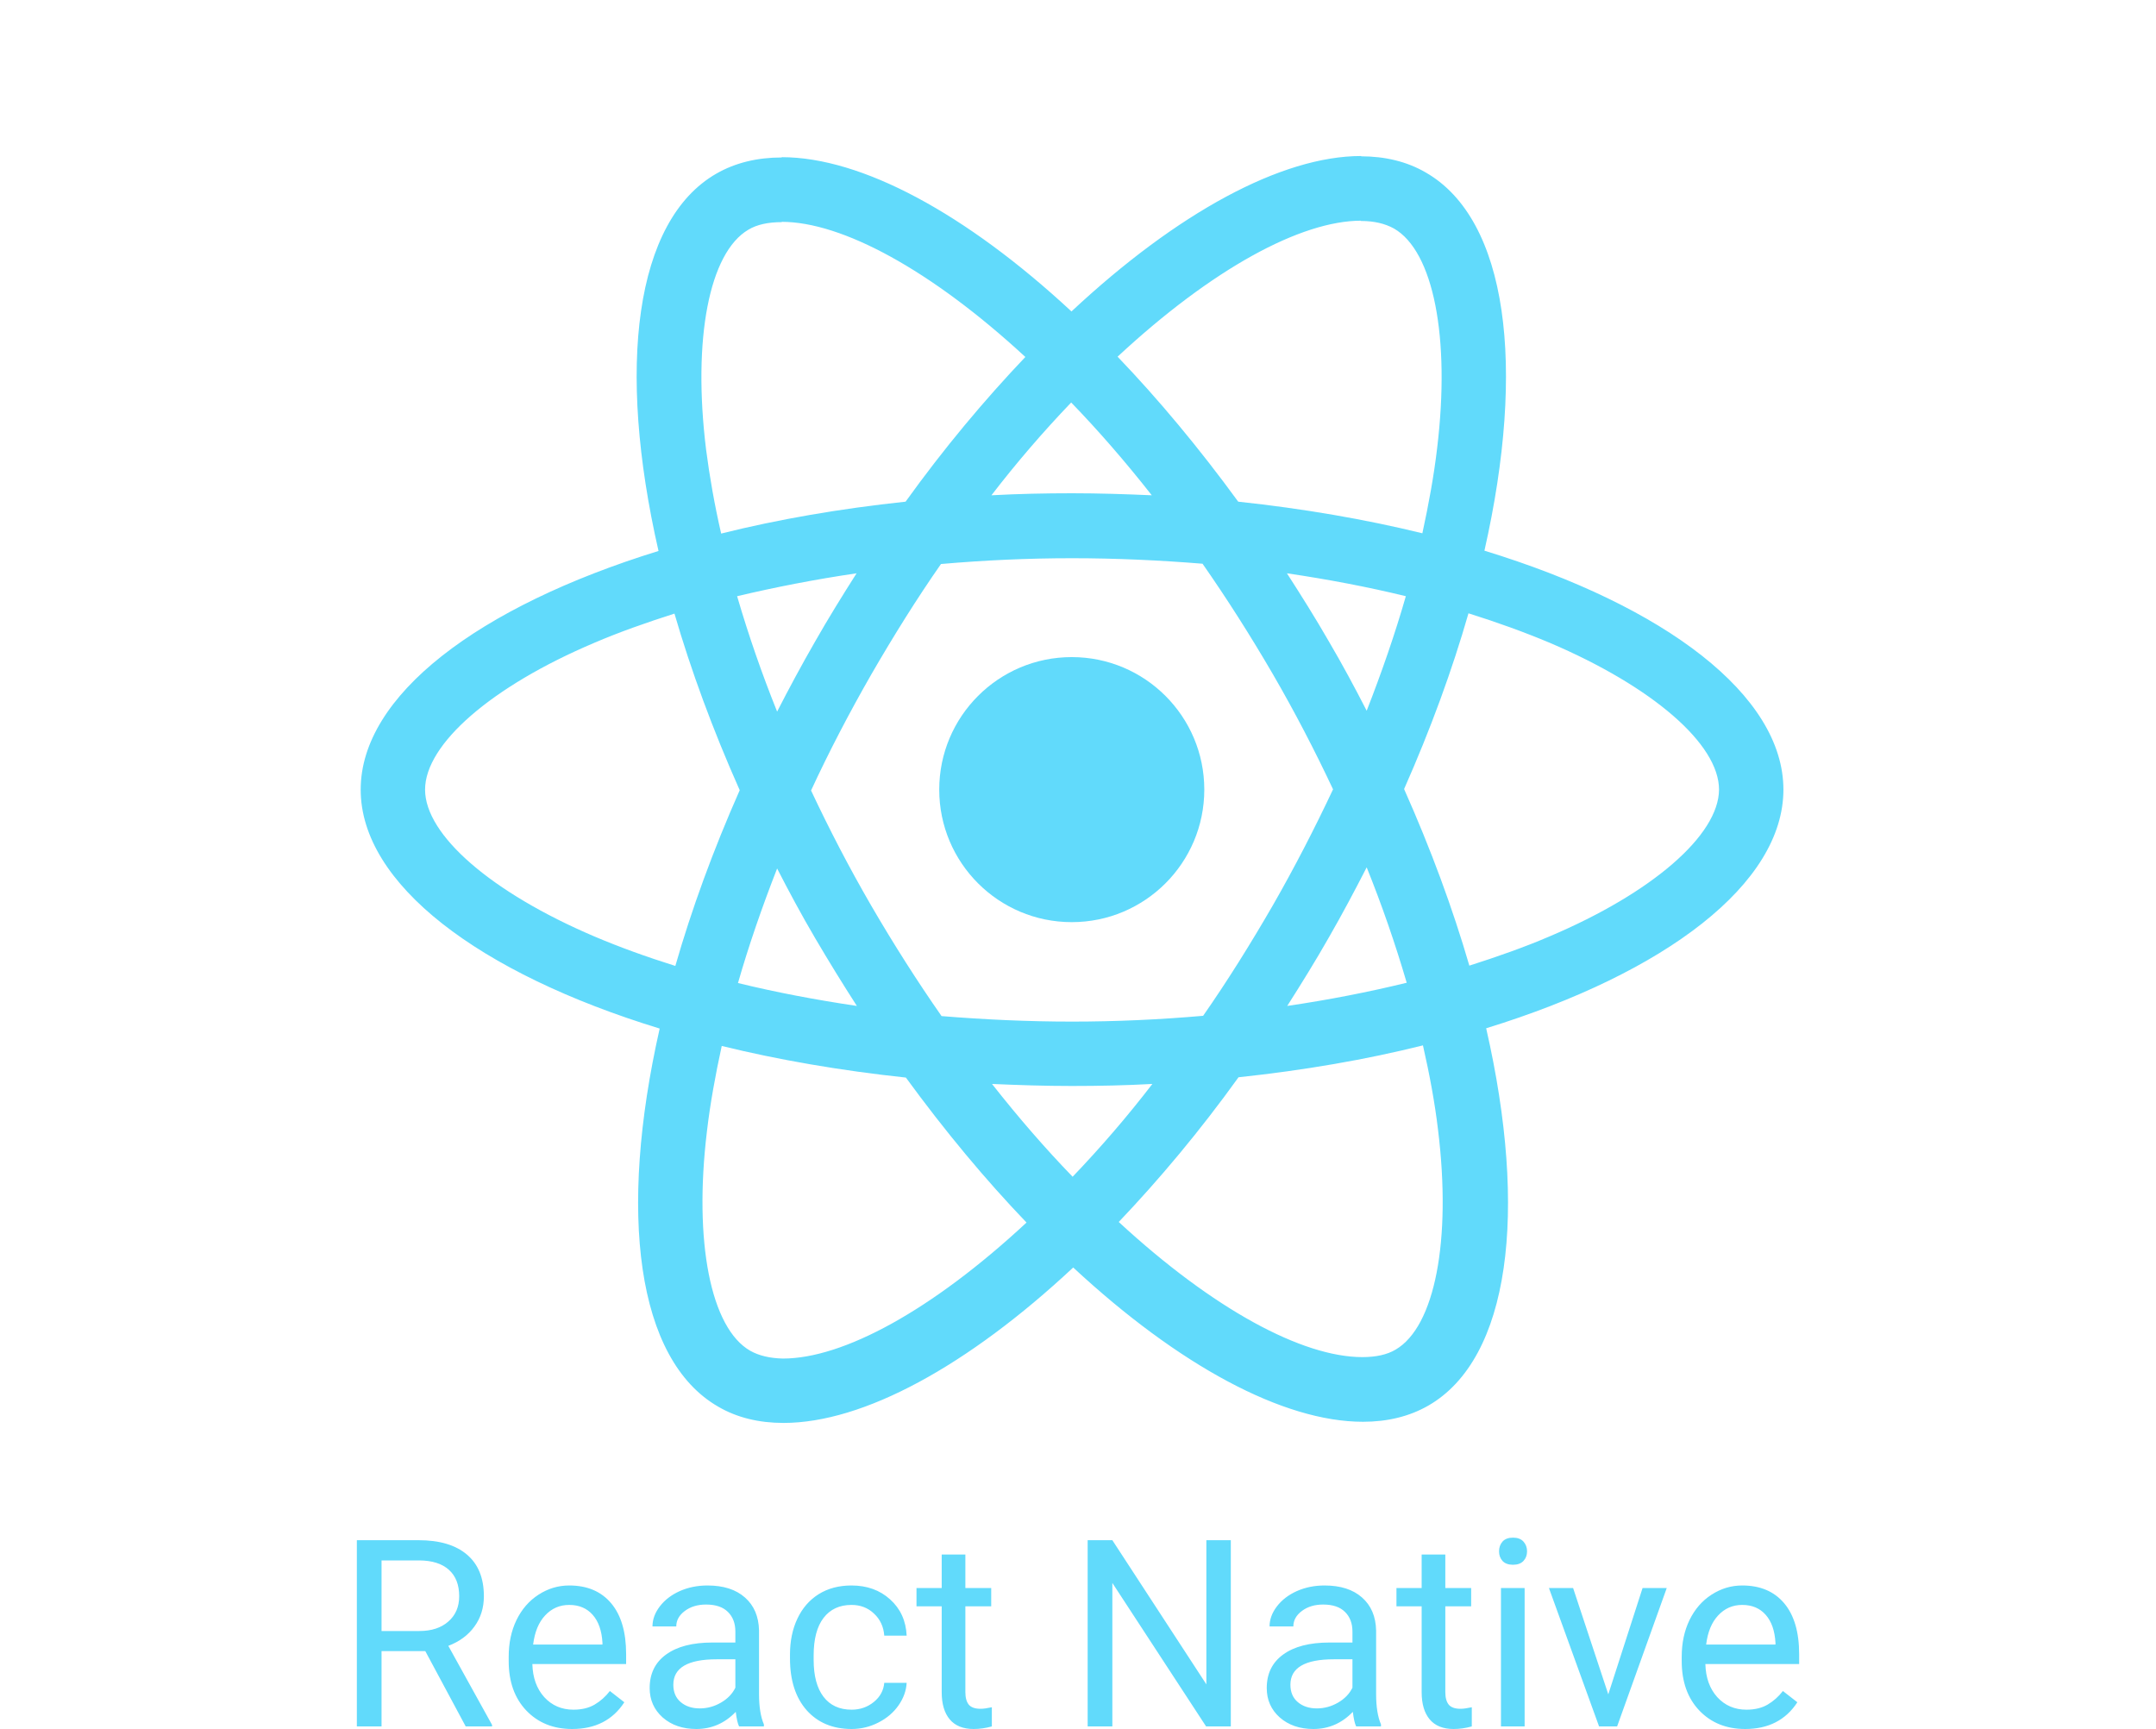
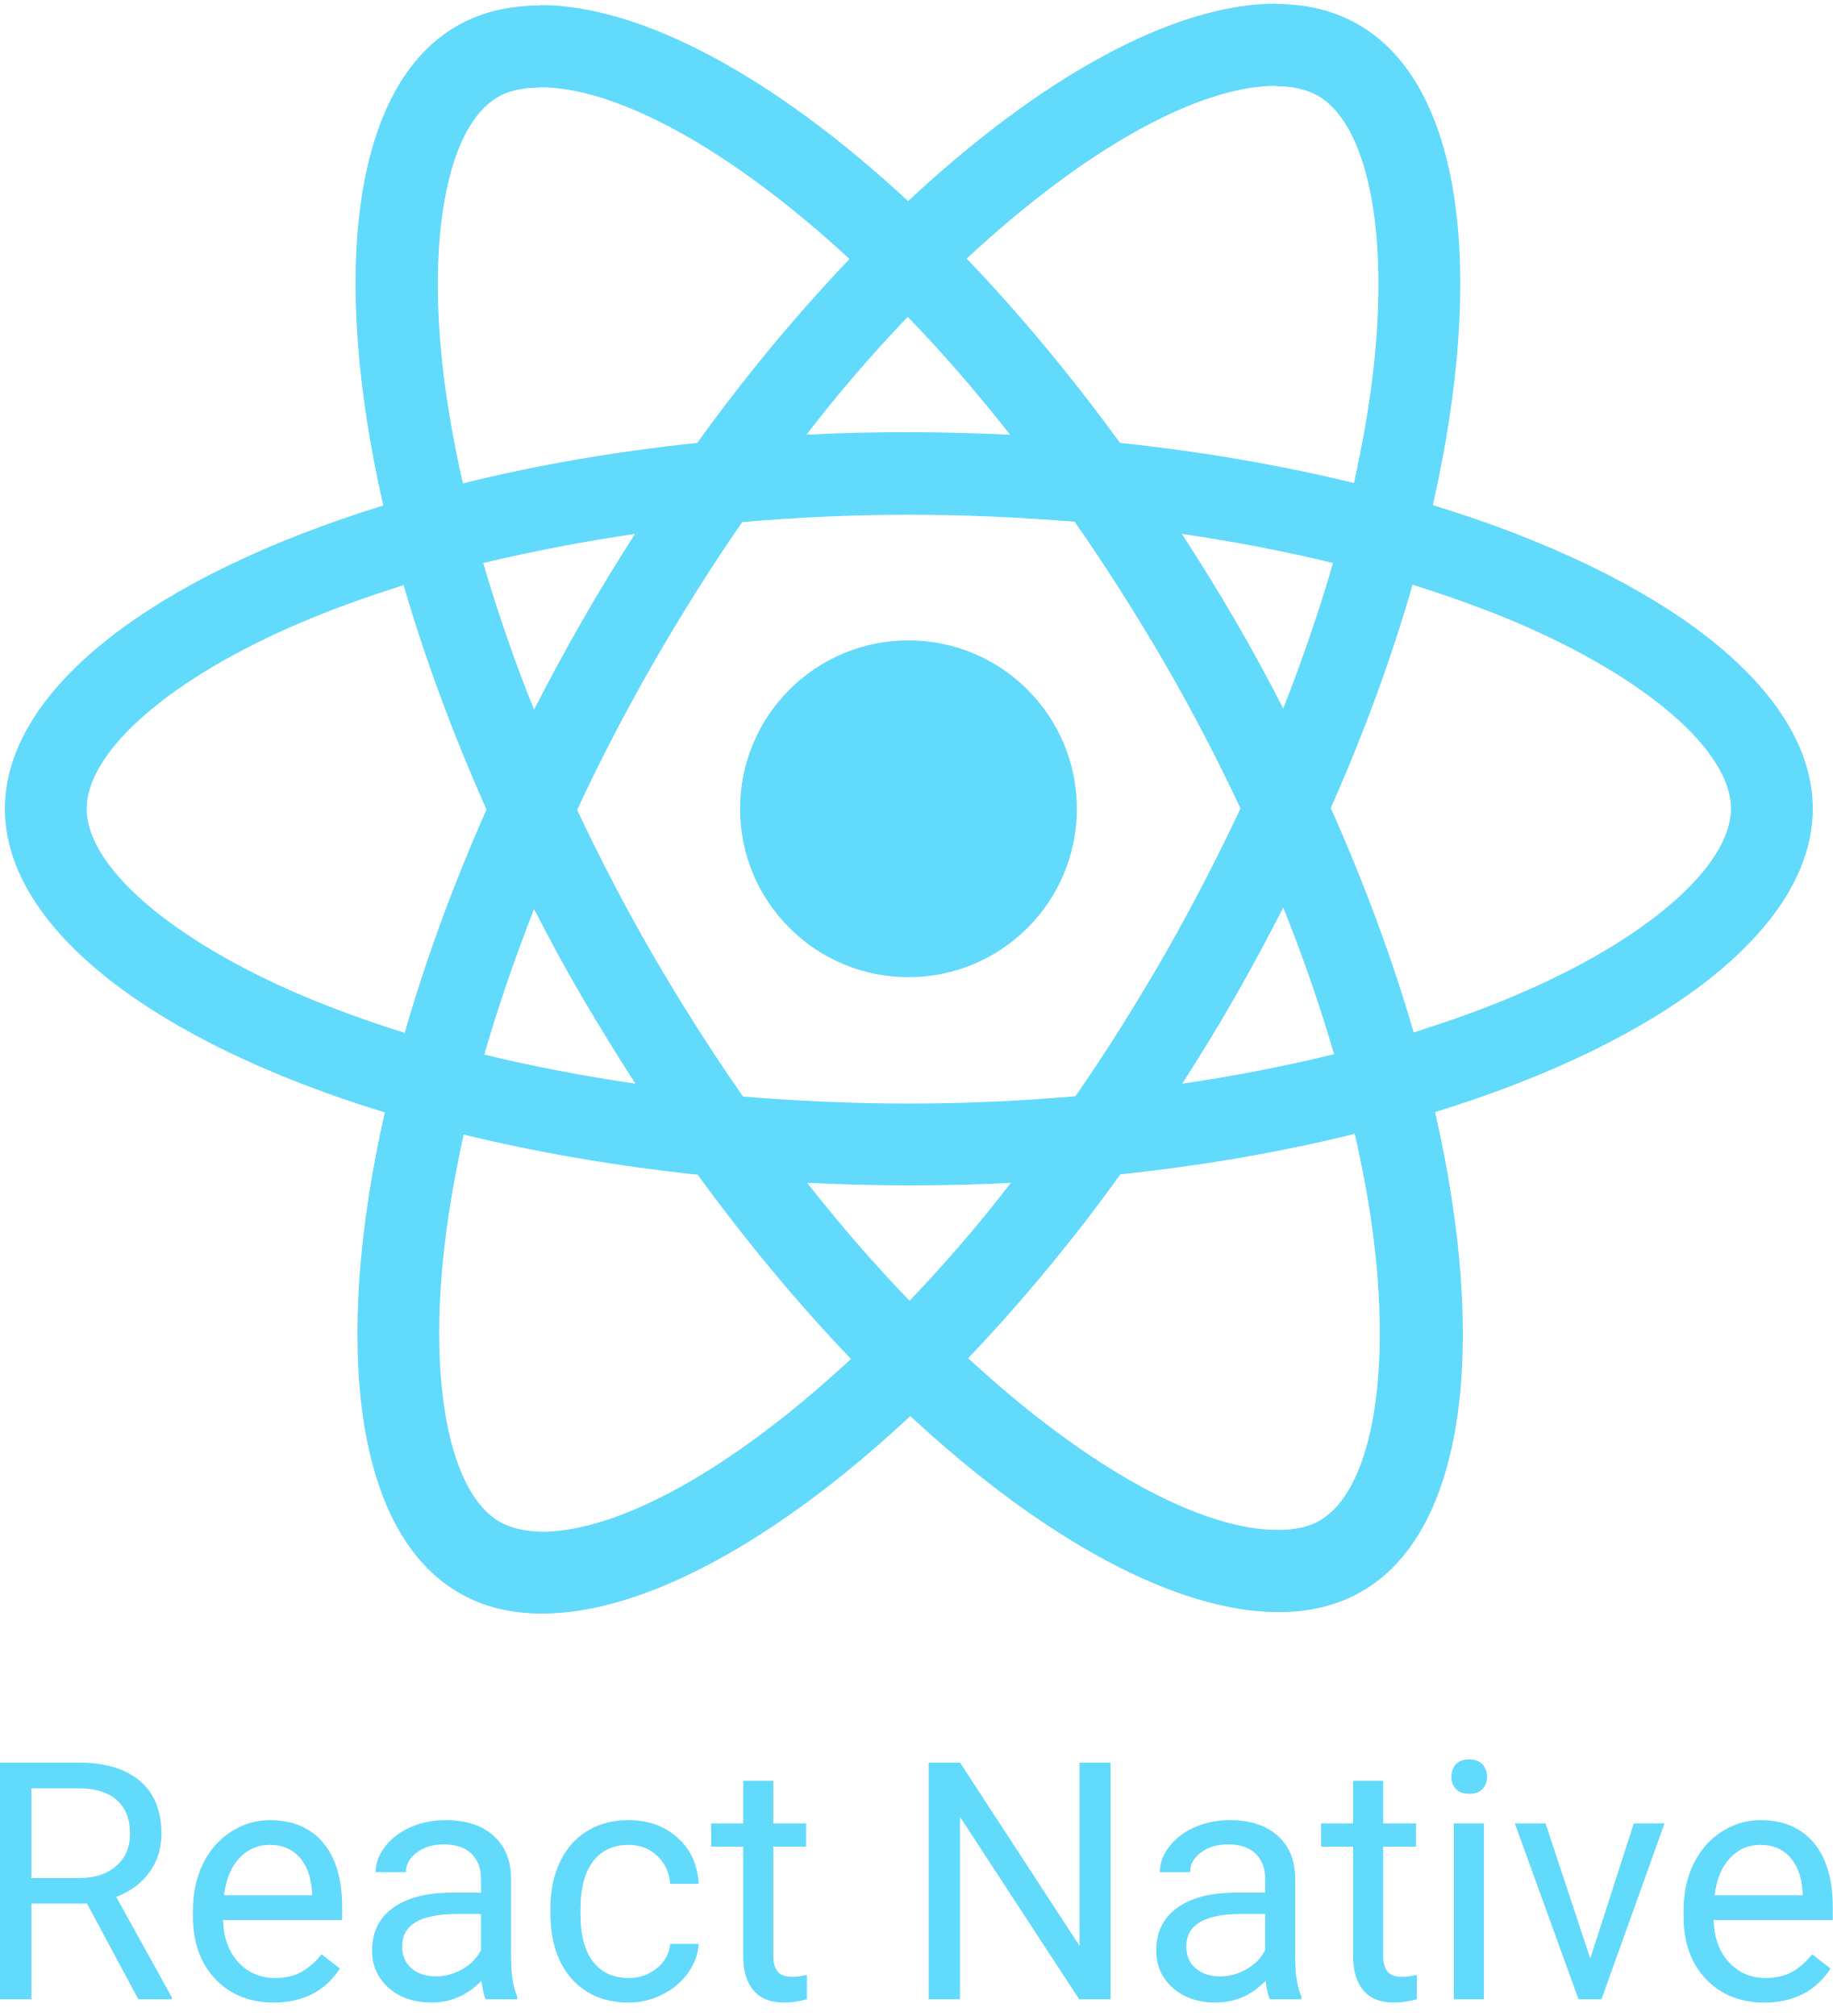
- <svg xmlns="http://www.w3.org/2000/svg" fill="none" height="2005" width="2500" viewBox="670.088 32.462 2224.172 2666.488">
-   <g fill="#61dafb">
-     <path d="M2870 1250.22c0-145.34-182.01-283.079-461.07-368.495 64.4-284.424 35.78-510.711-90.34-583.159-29.07-16.994-63.05-25.044-100.17-25.044v99.728c20.57 0 37.12 4.025 50.98 11.627 60.82 34.882 87.21 167.703 66.63 338.536-4.91 42.038-12.96 86.311-22.8 131.479-87.66-21.466-183.36-38.012-283.98-48.745-60.37-82.734-122.98-157.865-186.04-223.604 145.79-135.504 282.64-209.741 375.66-209.741v-99.727c-122.99 0-283.98 87.653-446.76 239.703-162.79-151.156-323.78-237.914-446.76-237.914v99.727c92.57 0 229.86 73.79 375.65 208.399-62.61 65.74-125.22 140.423-184.7 223.157-101.07 10.733-196.77 27.279-284.42 49.192-10.29-44.72-17.89-88.1-23.26-129.69-21.01-170.833 4.92-303.654 65.3-338.983 13.41-8.05 30.85-11.627 51.43-11.627v-99.728c-37.57 0-71.56 8.05-101.07 25.044-125.67 72.447-153.84 298.287-89 581.817C857.119 968.036 676 1105.33 676 1250.22c0 145.35 182.013 283.09 461.07 368.5-64.4 284.43-35.78 510.71 90.34 583.16 29.07 16.99 63.05 25.04 100.62 25.04 122.98 0 283.98-87.65 446.76-239.7 162.78 151.16 323.78 237.92 446.76 237.92 37.56 0 71.55-8.05 101.07-25.05 125.66-72.45 153.84-298.29 88.99-581.81 277.27-85.42 458.39-223.16 458.39-368.06zm-582.26-298.284c-16.55 57.694-37.12 117.164-60.38 176.644-18.33-35.77-37.56-71.55-58.58-107.33-20.57-35.773-42.49-70.655-64.4-104.643 63.5 9.391 124.77 21.019 183.36 35.329zm-204.83 476.274c-34.88 60.38-70.65 117.62-107.77 170.84-66.64 5.81-134.16 8.94-202.14 8.94-67.53 0-135.06-3.13-201.24-8.5-37.12-53.22-73.35-110.01-108.23-169.94-33.99-58.58-64.84-118.06-93.02-177.98 27.73-59.93 59.03-119.86 92.58-178.44 34.88-60.37 70.65-117.616 107.77-170.834 66.64-5.814 134.16-8.944 202.14-8.944 67.53 0 135.06 3.13 201.24 8.497 37.12 53.218 73.35 110.011 108.23 169.941 33.99 58.58 64.84 118.06 93.02 177.99-28.18 59.92-59.03 119.85-92.58 178.43zm144.45-58.13a1918.154 1918.154 0 0 1 61.72 177.98c-58.59 14.31-120.3 26.39-184.25 35.78 21.91-34.43 43.82-69.76 64.4-105.99 20.57-35.77 39.8-72 58.13-107.77zm-453.47 477.17c-41.59-42.94-83.18-90.79-124.32-143.11 40.25 1.79 81.39 3.13 122.98 3.13 42.04 0 83.63-.89 124.33-3.13a1746.499 1746.499 0 0 1-122.99 143.11zm-332.72-263.41c-63.5-9.39-124.77-21.02-183.35-35.33 16.54-57.69 37.12-117.17 60.37-176.65 18.34 35.78 37.57 71.56 58.58 107.33 21.02 35.78 42.49 70.66 64.4 104.65zm330.49-930.638c41.59 42.931 83.18 90.783 124.32 143.106-40.25-1.789-81.39-3.13-122.98-3.13-42.04 0-83.63.894-124.32 3.13a1746.3 1746.3 0 0 1 122.98-143.106zm-330.94 263.405c-21.91 34.435-43.82 69.764-64.39 105.983-20.57 35.78-39.8 71.56-58.14 107.33a1914.757 1914.757 0 0 1-61.71-177.984c58.58-13.863 120.29-25.938 184.24-35.329zM1036 1476.51c-158.309-67.53-260.72-156.07-260.72-226.29 0-70.21 102.411-159.2 260.72-226.28 38.46-16.55 80.5-31.308 123.88-45.171 25.49 87.651 59.03 178.881 100.62 272.351-41.14 93.02-74.24 183.8-99.28 271.01-44.27-13.87-86.31-29.07-125.22-45.62zm240.6 639.06c-60.82-34.88-87.21-167.7-66.63-338.54 4.92-42.03 12.96-86.31 22.8-131.48 87.66 21.47 183.36 38.02 283.98 48.75 60.37 82.73 122.98 157.86 186.04 223.6-145.79 135.51-282.64 209.74-375.66 209.74-20.12-.44-37.11-4.47-50.53-12.07zm1060.78-340.77c21.01 170.83-4.92 303.65-65.3 338.98-13.41 8.05-30.85 11.63-51.43 11.63-92.57 0-229.86-73.79-375.65-208.4 62.61-65.74 125.22-140.42 184.7-223.16 101.07-10.73 196.77-27.28 284.42-49.19 10.29 45.17 18.34 88.55 23.26 130.14zm172.17-298.29c-38.46 16.55-80.5 31.31-123.88 45.17-25.49-87.65-59.03-178.88-100.62-272.35 41.15-93.02 74.24-183.8 99.28-271.009 44.28 13.864 86.31 29.069 125.67 45.619 158.31 67.52 260.72 156.07 260.72 226.28-.45 70.22-102.86 159.21-261.17 226.29z" />
-     <path d="M1772.55 1454.6c112.88 0 204.38-91.5 204.38-204.38 0-112.87-91.5-204.37-204.38-204.37-112.87 0-204.37 91.5-204.37 204.37 0 112.88 91.5 204.38 204.37 204.38zM775.625 2578.81H708.16V2695h-38.072v-287.22h95.082c32.351 0 57.207 7.37 74.566 22.1 17.491 14.72 26.237 36.16 26.237 64.3 0 17.89-4.866 33.47-14.598 46.76-9.6 13.28-23.014 23.21-40.242 29.78l67.465 121.91v2.37h-40.637zm-67.465-30.97h58.194c18.806 0 33.732-4.87 44.779-14.6 11.178-9.73 16.767-22.75 16.767-39.06 0-17.75-5.326-31.36-15.978-40.83-10.521-9.47-25.776-14.27-45.766-14.4H708.16zm293.93 151.11c-28.936 0-52.477-9.47-70.625-28.41-18.149-19.07-27.223-44.52-27.223-76.34v-6.71c0-21.17 4.011-40.04 12.033-56.61 8.154-16.71 19.464-29.73 33.93-39.06 14.598-9.47 30.379-14.21 47.344-14.21 27.751 0 49.321 9.14 64.701 27.42 15.39 18.28 23.08 44.45 23.08 78.51v15.19H940.736c.526 21.05 6.642 38.08 18.346 51.1 11.836 12.88 26.828 19.33 44.978 19.33 12.89 0 23.8-2.63 32.74-7.89 8.95-5.26 16.77-12.23 23.48-20.91l22.29 17.36c-17.89 27.48-44.71 41.23-80.48 41.23zm-4.541-191.35c-14.729 0-27.091 5.39-37.086 16.17-9.995 10.66-16.176 25.65-18.543 44.98h106.92v-2.76c-1.05-18.54-6.05-32.88-14.99-43.01-8.95-10.25-21.05-15.38-36.301-15.38zM1259.52 2695c-2.11-4.21-3.82-11.7-5.13-22.49-16.97 17.62-37.22 26.44-60.76 26.44-21.04 0-38.33-5.92-51.88-17.76-13.41-11.97-20.12-27.09-20.12-45.37 0-22.22 8.42-39.45 25.25-51.68 16.96-12.37 40.77-18.55 71.41-18.55h35.51v-16.76c0-12.76-3.82-22.89-11.44-30.38-7.63-7.63-18.88-11.44-33.74-11.44-13.02 0-23.93 3.28-32.74 9.86-8.81 6.57-13.22 14.53-13.22 23.87h-36.69c0-10.65 3.75-20.91 11.24-30.78 7.63-9.99 17.89-17.88 30.78-23.67 13.02-5.78 27.28-8.68 42.8-8.68 24.6 0 43.86 6.18 57.8 18.55 13.94 12.23 21.17 29.13 21.7 50.69v98.24c0 19.6 2.5 35.18 7.5 46.75v3.16zm-60.56-27.81c11.44 0 22.29-2.96 32.55-8.88 10.25-5.92 17.68-13.61 22.29-23.08v-43.79h-28.61c-44.71 0-67.07 13.08-67.07 39.25 0 11.44 3.82 20.39 11.44 26.83 7.63 6.44 17.43 9.67 29.4 9.67zm234.15 1.97c13.02 0 24.4-3.95 34.13-11.84s15.12-17.75 16.17-29.59h34.53c-.66 12.23-4.87 23.87-12.63 34.92s-18.15 19.86-31.17 26.43c-12.89 6.58-26.56 9.87-41.03 9.87-29.06 0-52.21-9.67-69.44-29-17.09-19.47-25.64-46.03-25.64-79.7v-6.11c0-20.78 3.81-39.26 11.44-55.43 7.63-16.18 18.54-28.74 32.75-37.68 14.33-8.95 31.23-13.42 50.69-13.42 23.94 0 43.8 7.17 59.58 21.51 15.91 14.33 24.39 32.94 25.45 55.82h-34.53c-1.05-13.81-6.31-25.12-15.78-33.93-9.33-8.94-20.91-13.41-34.72-13.41-18.54 0-32.94 6.7-43.2 20.12-10.12 13.28-15.19 32.55-15.19 57.8v6.9c0 24.59 5.07 43.53 15.19 56.81 10.13 13.29 24.6 19.93 43.4 19.93zm175.37-239.28v51.68h39.85v28.21h-39.85v132.36c0 8.55 1.78 14.99 5.33 19.33 3.55 4.21 9.6 6.32 18.15 6.32 4.2 0 9.99-.79 17.35-2.37V2695c-9.6 2.63-18.93 3.95-28.01 3.95-16.3 0-28.6-4.94-36.89-14.8-8.28-9.86-12.42-23.87-12.42-42.02v-132.36h-38.87v-28.21h38.87v-51.68zM2017.81 2695h-38.08l-144.59-221.33V2695h-38.07v-287.22h38.07l144.99 222.32v-222.32h37.68zm193.32 0c-2.11-4.21-3.82-11.7-5.13-22.49-16.97 17.62-37.22 26.44-60.76 26.44-21.04 0-38.34-5.92-51.88-17.76-13.41-11.97-20.12-27.09-20.12-45.37 0-22.22 8.41-39.45 25.25-51.68 16.96-12.37 40.77-18.55 71.41-18.55h35.51v-16.76c0-12.76-3.82-22.89-11.45-30.38-7.62-7.63-18.87-11.44-33.73-11.44-13.02 0-23.93 3.28-32.74 9.86-8.81 6.57-13.22 14.53-13.22 23.87h-36.69c0-10.65 3.75-20.91 11.24-30.78 7.63-9.99 17.89-17.88 30.78-23.67 13.02-5.78 27.28-8.68 42.8-8.68 24.59 0 43.86 6.18 57.8 18.55 13.94 12.23 21.17 29.13 21.7 50.69v98.24c0 19.6 2.5 35.18 7.5 46.75v3.16zm-60.56-27.81c11.44 0 22.29-2.96 32.55-8.88 10.25-5.92 17.68-13.61 22.29-23.08v-43.79h-28.61c-44.71 0-67.07 13.08-67.07 39.25 0 11.44 3.82 20.39 11.44 26.83 7.63 6.44 17.43 9.67 29.4 9.67zm198.05-237.31v51.68h39.85v28.21h-39.85v132.36c0 8.55 1.78 14.99 5.33 19.33 3.55 4.21 9.6 6.32 18.15 6.32 4.2 0 9.99-.79 17.36-2.37V2695c-9.61 2.63-18.94 3.95-28.02 3.95-16.3 0-28.6-4.94-36.89-14.8-8.28-9.86-12.42-23.87-12.42-42.02v-132.36h-38.86v-28.21h38.86v-51.68zM2470.93 2695h-36.5v-213.44h36.5zm-39.46-270.06c0-5.91 1.78-10.91 5.33-14.99 3.68-4.08 9.07-6.11 16.17-6.11 7.11 0 12.5 2.03 16.18 6.11s5.52 9.08 5.52 14.99c0 5.92-1.84 10.85-5.52 14.8-3.68 3.94-9.07 5.92-16.18 5.92-7.1 0-12.49-1.98-16.17-5.92-3.55-3.95-5.33-8.88-5.33-14.8zm168.47 220.55l52.86-163.93h37.29L2613.55 2695h-27.82l-77.32-213.44h37.28zm211.07 53.46c-28.93 0-52.47-9.47-70.62-28.41-18.15-19.07-27.22-44.52-27.22-76.34v-6.71c0-21.17 4.01-40.04 12.03-56.61 8.15-16.71 19.46-29.73 33.93-39.06 14.6-9.47 30.38-14.21 47.34-14.21 27.75 0 49.32 9.14 64.71 27.42 15.38 18.28 23.08 44.45 23.08 78.51v15.19h-144.6c.53 21.05 6.64 38.08 18.35 51.1 11.83 12.88 26.83 19.33 44.97 19.33 12.89 0 23.81-2.63 32.75-7.89s16.77-12.23 23.48-20.91l22.29 17.36c-17.89 27.48-44.72 41.23-80.49 41.23zm-4.54-191.35c-14.72 0-27.09 5.39-37.08 16.17-10 10.66-16.18 25.65-18.54 44.98h106.91v-2.76c-1.05-18.54-6.05-32.88-14.99-43.01-8.94-10.25-21.04-15.38-36.3-15.38z" />
-   </g>
+ <svg xmlns="http://www.w3.org/2000/svg" width="100" height="110" viewBox="0 0 100 110" fill="none">
+   <path d="M98.909 44.13C98.909 37.595 90.726 31.403 78.179 27.562C81.075 14.774 79.788 4.6 74.118 1.343C72.811 0.579 71.283 0.217 69.614 0.217V4.701C70.539 4.701 71.283 4.882 71.906 5.224C74.641 6.792 75.827 12.764 74.902 20.445C74.681 22.334 74.319 24.325 73.877 26.356C69.935 25.391 65.633 24.647 61.109 24.164C58.395 20.445 55.58 17.067 52.744 14.111C59.299 8.019 65.452 4.681 69.634 4.681V0.197C64.105 0.197 56.866 4.138 49.548 10.974C42.228 4.178 34.99 0.277 29.461 0.277V4.761C33.623 4.761 39.796 8.079 46.35 14.131C43.535 17.087 40.721 20.445 38.046 24.164C33.502 24.647 29.199 25.391 25.259 26.376C24.796 24.365 24.454 22.415 24.213 20.545C23.268 12.864 24.434 6.893 27.149 5.304C27.752 4.942 28.536 4.781 29.461 4.781V0.298C27.772 0.298 26.244 0.659 24.917 1.424C19.267 4.681 18 14.835 20.915 27.582C8.409 31.443 0.266 37.616 0.266 44.13C0.266 50.665 8.449 56.858 20.996 60.698C18.1 73.486 19.387 83.66 25.058 86.917C26.365 87.681 27.892 88.043 29.581 88.043C35.111 88.043 42.349 84.102 49.668 77.266C56.987 84.062 64.225 87.963 69.755 87.963C71.443 87.963 72.972 87.601 74.299 86.837C79.949 83.579 81.216 73.425 78.3 60.678C90.766 56.838 98.909 50.645 98.909 44.13ZM72.731 30.719C71.987 33.313 71.062 35.987 70.016 38.661C69.192 37.053 68.327 35.444 67.382 33.835C66.457 32.227 65.472 30.659 64.487 29.131C67.342 29.553 70.096 30.076 72.731 30.719ZM63.521 52.133C61.953 54.847 60.345 57.421 58.676 59.814C55.68 60.075 52.644 60.215 49.588 60.215C46.551 60.215 43.515 60.075 40.54 59.833C38.871 57.441 37.242 54.887 35.674 52.193C34.145 49.559 32.758 46.885 31.491 44.191C32.738 41.496 34.145 38.802 35.654 36.168C37.222 33.454 38.83 30.88 40.499 28.487C43.495 28.226 46.531 28.085 49.588 28.085C52.624 28.085 55.66 28.226 58.636 28.467C60.304 30.86 61.933 33.413 63.502 36.108C65.03 38.742 66.417 41.416 67.684 44.11C66.417 46.804 65.03 49.499 63.521 52.133ZM70.016 49.519C71.071 52.139 71.998 54.81 72.791 57.521C70.157 58.164 67.382 58.708 64.507 59.13C65.492 57.582 66.477 55.993 67.402 54.364C68.327 52.756 69.192 51.127 70.016 49.519ZM49.628 70.973C47.758 69.042 45.888 66.891 44.038 64.538C45.848 64.619 47.697 64.679 49.567 64.679C51.458 64.679 53.327 64.639 55.157 64.538C53.431 66.781 51.585 68.929 49.628 70.973ZM34.668 59.13C31.813 58.708 29.059 58.185 26.425 57.541C27.169 54.947 28.094 52.273 29.139 49.599C29.964 51.208 30.828 52.816 31.773 54.425C32.718 56.033 33.683 57.602 34.668 59.13ZM49.527 17.288C51.397 19.218 53.267 21.369 55.117 23.722C53.307 23.641 51.458 23.581 49.588 23.581C47.697 23.581 45.828 23.621 43.998 23.722C45.724 21.479 47.57 19.331 49.527 17.288ZM34.648 29.131C33.663 30.679 32.678 32.267 31.753 33.896C30.828 35.504 29.964 37.113 29.139 38.721C28.084 36.101 27.158 33.43 26.365 30.719C28.998 30.096 31.773 29.553 34.648 29.131ZM16.452 54.304C9.334 51.268 4.73 47.287 4.73 44.13C4.73 40.973 9.334 36.972 16.452 33.956C18.181 33.212 20.071 32.549 22.021 31.925C23.167 35.866 24.675 39.968 26.545 44.17C24.696 48.353 23.207 52.434 22.082 56.355C20.091 55.732 18.201 55.048 16.452 54.304ZM27.269 83.037C24.535 81.468 23.348 75.497 24.273 67.816C24.495 65.926 24.856 63.935 25.299 61.904C29.24 62.87 33.542 63.614 38.066 64.096C40.781 67.816 43.596 71.194 46.431 74.149C39.876 80.242 33.723 83.579 29.541 83.579C28.636 83.559 27.872 83.378 27.269 83.037ZM74.962 67.715C75.907 75.396 74.741 81.368 72.026 82.956C71.424 83.318 70.639 83.479 69.714 83.479C65.552 83.479 59.38 80.161 52.825 74.109C55.64 71.153 58.455 67.796 61.129 64.076C65.673 63.593 69.976 62.849 73.917 61.864C74.379 63.895 74.741 65.846 74.962 67.715ZM82.703 54.304C80.974 55.048 79.084 55.712 77.134 56.335C75.987 52.394 74.48 48.292 72.61 44.09C74.46 39.908 75.948 35.826 77.073 31.905C79.064 32.529 80.954 33.212 82.724 33.956C89.841 36.992 94.446 40.973 94.446 44.13C94.425 47.287 89.821 51.288 82.703 54.304Z" fill="#61DAFB" />
+   <path d="M49.567 53.319C54.642 53.319 58.756 49.205 58.756 44.13C58.756 39.055 54.642 34.941 49.567 34.941C44.493 34.941 40.379 39.055 40.379 44.13C40.379 49.205 44.493 53.319 49.567 53.319ZM4.745 103.864H1.712V109.088H0V96.174H4.275C5.729 96.174 6.847 96.506 7.627 97.168C8.414 97.83 8.807 98.794 8.807 100.059C8.807 100.863 8.588 101.564 8.151 102.161C7.719 102.759 7.116 103.205 6.341 103.5L9.375 108.982V109.088H7.548L4.745 103.864ZM1.712 102.472H4.328C5.174 102.472 5.845 102.253 6.341 101.815C6.844 101.378 7.095 100.792 7.095 100.059C7.095 99.261 6.856 98.649 6.377 98.223C5.904 97.798 5.218 97.582 4.319 97.576H1.712V102.472ZM14.927 109.266C13.626 109.266 12.568 108.84 11.752 107.988C10.936 107.131 10.528 105.987 10.528 104.556V104.254C10.528 103.303 10.708 102.454 11.069 101.709C11.435 100.958 11.944 100.372 12.594 99.953C13.251 99.527 13.96 99.314 14.723 99.314C15.97 99.314 16.94 99.725 17.632 100.547C18.324 101.369 18.669 102.545 18.669 104.077V104.76H12.168C12.192 105.706 12.467 106.472 12.993 107.057C13.525 107.636 14.2 107.926 15.016 107.926C15.595 107.926 16.086 107.808 16.488 107.572C16.89 107.335 17.242 107.022 17.543 106.631L18.545 107.412C17.741 108.647 16.535 109.266 14.927 109.266ZM14.723 100.662C14.061 100.662 13.505 100.905 13.055 101.39C12.606 101.869 12.328 102.543 12.222 103.412H17.029V103.288C16.982 102.454 16.757 101.809 16.355 101.354C15.953 100.893 15.409 100.662 14.723 100.662ZM26.501 109.088C26.406 108.899 26.329 108.562 26.27 108.077C25.508 108.869 24.597 109.266 23.539 109.266C22.593 109.266 21.815 109 21.206 108.467C20.603 107.929 20.302 107.249 20.302 106.427C20.302 105.428 20.68 104.654 21.437 104.104C22.199 103.548 23.27 103.27 24.648 103.27H26.244V102.516C26.244 101.943 26.072 101.487 25.73 101.15C25.387 100.807 24.881 100.636 24.213 100.636C23.627 100.636 23.137 100.783 22.741 101.079C22.345 101.375 22.146 101.733 22.146 102.152H20.497C20.497 101.674 20.665 101.212 21.002 100.769C21.345 100.319 21.806 99.965 22.386 99.704C22.971 99.445 23.613 99.314 24.31 99.314C25.416 99.314 26.282 99.592 26.909 100.148C27.536 100.698 27.861 101.458 27.885 102.427V106.844C27.885 107.725 27.997 108.426 28.222 108.946V109.088H26.501ZM23.778 107.838C24.293 107.838 24.781 107.705 25.242 107.438C25.703 107.172 26.037 106.827 26.244 106.401V104.432H24.958C22.948 104.432 21.942 105.02 21.942 106.197C21.942 106.711 22.114 107.113 22.456 107.403C22.8 107.693 23.24 107.838 23.778 107.838ZM34.306 107.926C34.891 107.926 35.403 107.749 35.84 107.394C36.278 107.039 36.52 106.596 36.567 106.064H38.12C38.09 106.613 37.901 107.137 37.552 107.634C37.203 108.13 36.736 108.527 36.151 108.822C35.571 109.118 34.956 109.266 34.306 109.266C32.999 109.266 31.959 108.831 31.184 107.962C30.416 107.086 30.031 105.892 30.031 104.378V104.104C30.031 103.169 30.202 102.339 30.545 101.612C30.888 100.884 31.379 100.319 32.018 99.918C32.662 99.515 33.422 99.314 34.297 99.314C35.373 99.314 36.266 99.636 36.976 100.281C37.691 100.926 38.072 101.762 38.12 102.791H36.567C36.52 102.17 36.284 101.662 35.858 101.265C35.438 100.863 34.918 100.662 34.297 100.662C33.463 100.662 32.816 100.964 32.355 101.567C31.9 102.164 31.672 103.031 31.672 104.166V104.476C31.672 105.582 31.9 106.433 32.355 107.03C32.81 107.628 33.461 107.926 34.306 107.926ZM42.191 97.168V99.492H43.982V100.76H42.191V106.711C42.191 107.095 42.271 107.385 42.43 107.58C42.59 107.769 42.862 107.864 43.246 107.864C43.435 107.864 43.696 107.829 44.026 107.758V109.088C43.595 109.206 43.175 109.266 42.767 109.266C42.034 109.266 41.481 109.044 41.108 108.6C40.736 108.157 40.55 107.527 40.55 106.711V100.76H38.802V99.492H40.55V97.168H42.191ZM60.594 109.088H58.882L52.381 99.137V109.088H50.67V96.174H52.381L58.9 106.17V96.174H60.594V109.088ZM69.286 109.088C69.191 108.899 69.114 108.562 69.055 108.077C68.293 108.869 67.382 109.266 66.324 109.266C65.378 109.266 64.6 109 63.991 108.467C63.388 107.929 63.087 107.249 63.087 106.427C63.087 105.428 63.465 104.654 64.222 104.104C64.984 103.548 66.055 103.27 67.432 103.27H69.029V102.516C69.029 101.943 68.857 101.487 68.514 101.15C68.171 100.807 67.666 100.636 66.998 100.636C66.412 100.636 65.922 100.783 65.526 101.079C65.129 101.375 64.931 101.733 64.931 102.152H63.282C63.282 101.674 63.45 101.212 63.787 100.769C64.13 100.319 64.591 99.965 65.171 99.704C65.756 99.445 66.397 99.314 67.095 99.314C68.201 99.314 69.067 99.592 69.694 100.148C70.321 100.698 70.646 101.458 70.669 102.427V106.844C70.669 107.725 70.782 108.426 71.007 108.946V109.088H69.286ZM66.563 107.838C67.078 107.838 67.566 107.705 68.027 107.438C68.488 107.172 68.822 106.827 69.029 106.401V104.432H67.743C65.732 104.432 64.727 105.02 64.727 106.197C64.727 106.711 64.899 107.113 65.241 107.403C65.585 107.693 66.025 107.838 66.563 107.838ZM75.468 97.168V99.492H77.259V100.76H75.468V106.711C75.468 107.095 75.548 107.385 75.707 107.58C75.867 107.769 76.139 107.864 76.523 107.864C76.712 107.864 76.973 107.829 77.304 107.758V109.088C76.872 109.206 76.452 109.266 76.044 109.266C75.311 109.266 74.758 109.044 74.385 108.6C74.013 108.157 73.827 107.527 73.827 106.711V100.76H72.08V99.492H73.827V97.168H75.468ZM80.967 109.088H79.326V99.492H80.967V109.088ZM79.193 96.946C79.193 96.68 79.273 96.456 79.432 96.272C79.598 96.089 79.84 95.997 80.159 95.997C80.479 95.997 80.721 96.089 80.887 96.272C81.052 96.456 81.135 96.68 81.135 96.946C81.135 97.212 81.052 97.434 80.887 97.612C80.721 97.789 80.479 97.878 80.159 97.878C79.84 97.878 79.598 97.789 79.432 97.612C79.273 97.434 79.193 97.212 79.193 96.946ZM86.767 106.862L89.144 99.492H90.82L87.379 109.088H86.128L82.652 99.492H84.328L86.767 106.862ZM96.257 109.266C94.956 109.266 93.898 108.84 93.082 107.988C92.266 107.131 91.858 105.987 91.858 104.556V104.254C91.858 103.303 92.038 102.454 92.399 101.709C92.765 100.958 93.274 100.372 93.924 99.953C94.581 99.527 95.29 99.314 96.053 99.314C97.301 99.314 98.27 99.725 98.962 100.547C99.654 101.369 100 102.545 100 104.077V104.76H93.499C93.522 105.706 93.797 106.472 94.324 107.057C94.856 107.636 95.53 107.926 96.346 107.926C96.925 107.926 97.416 107.808 97.818 107.572C98.22 107.335 98.572 107.022 98.874 106.631L99.876 107.412C99.072 108.647 97.865 109.266 96.257 109.266ZM96.053 100.662C95.391 100.662 94.835 100.905 94.386 101.39C93.936 101.869 93.658 102.543 93.552 103.412H98.359V103.288C98.312 102.454 98.087 101.809 97.685 101.354C97.283 100.893 96.739 100.662 96.053 100.662Z" fill="#61DAFB" />
</svg>
